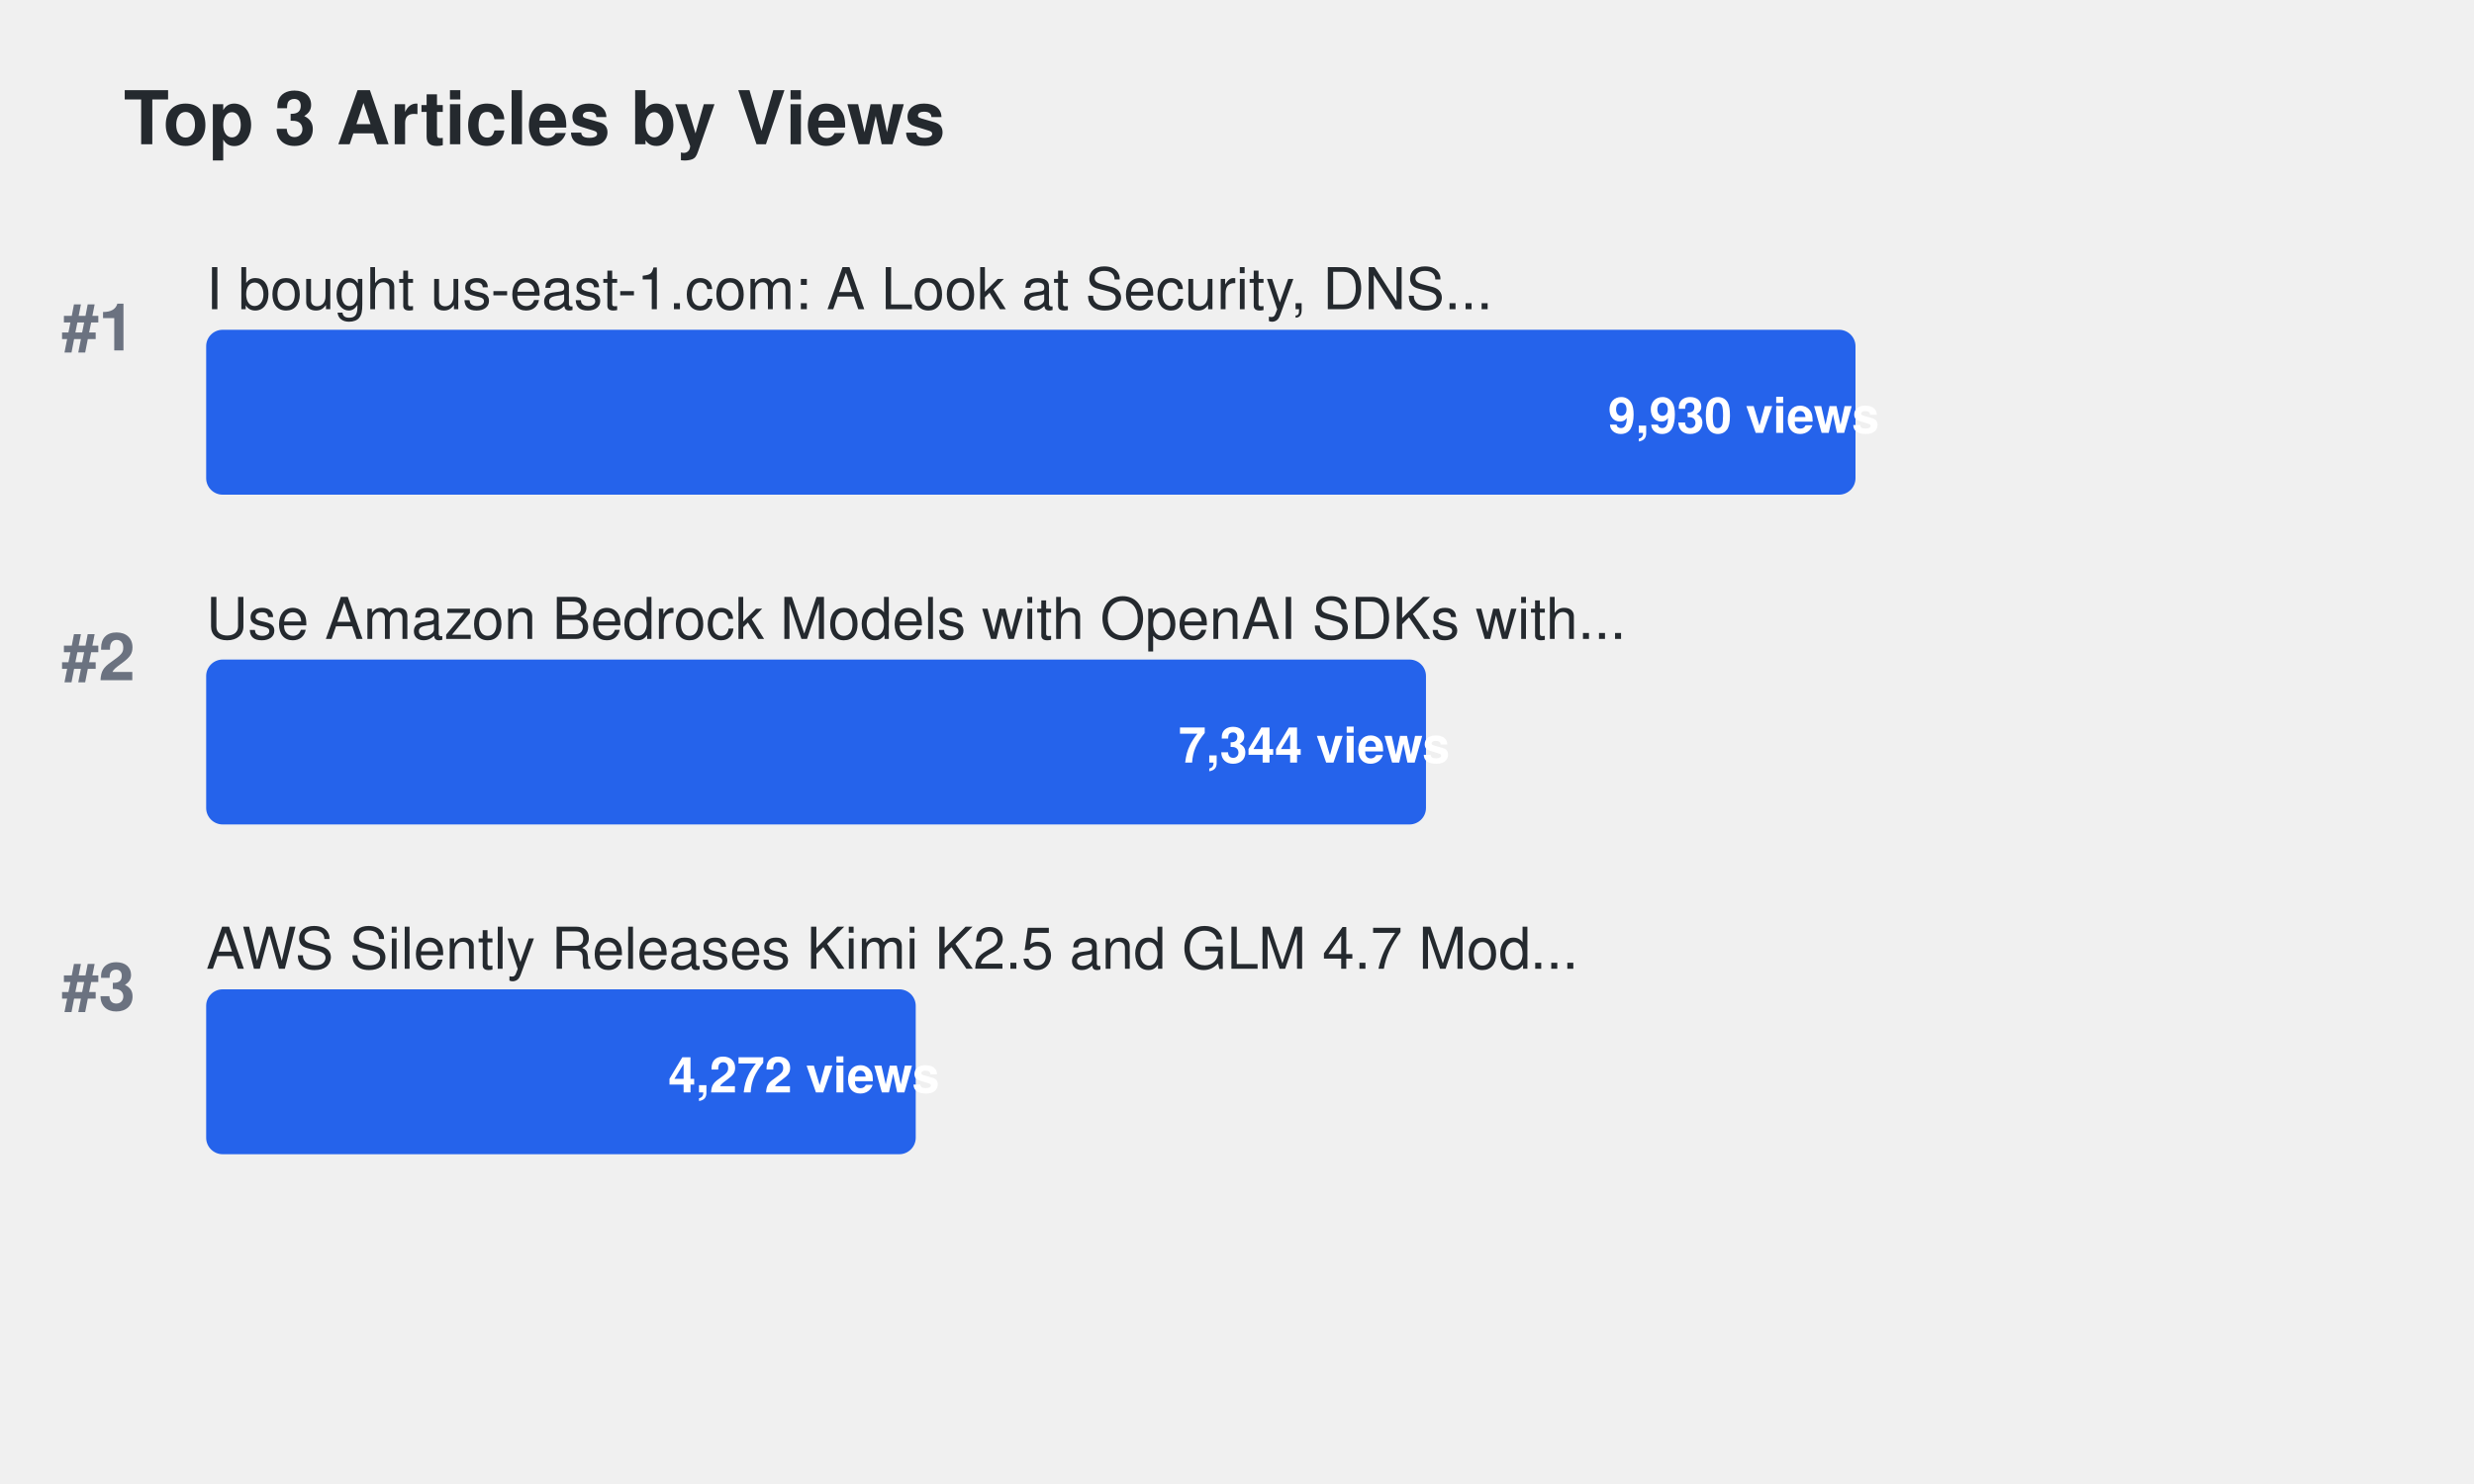
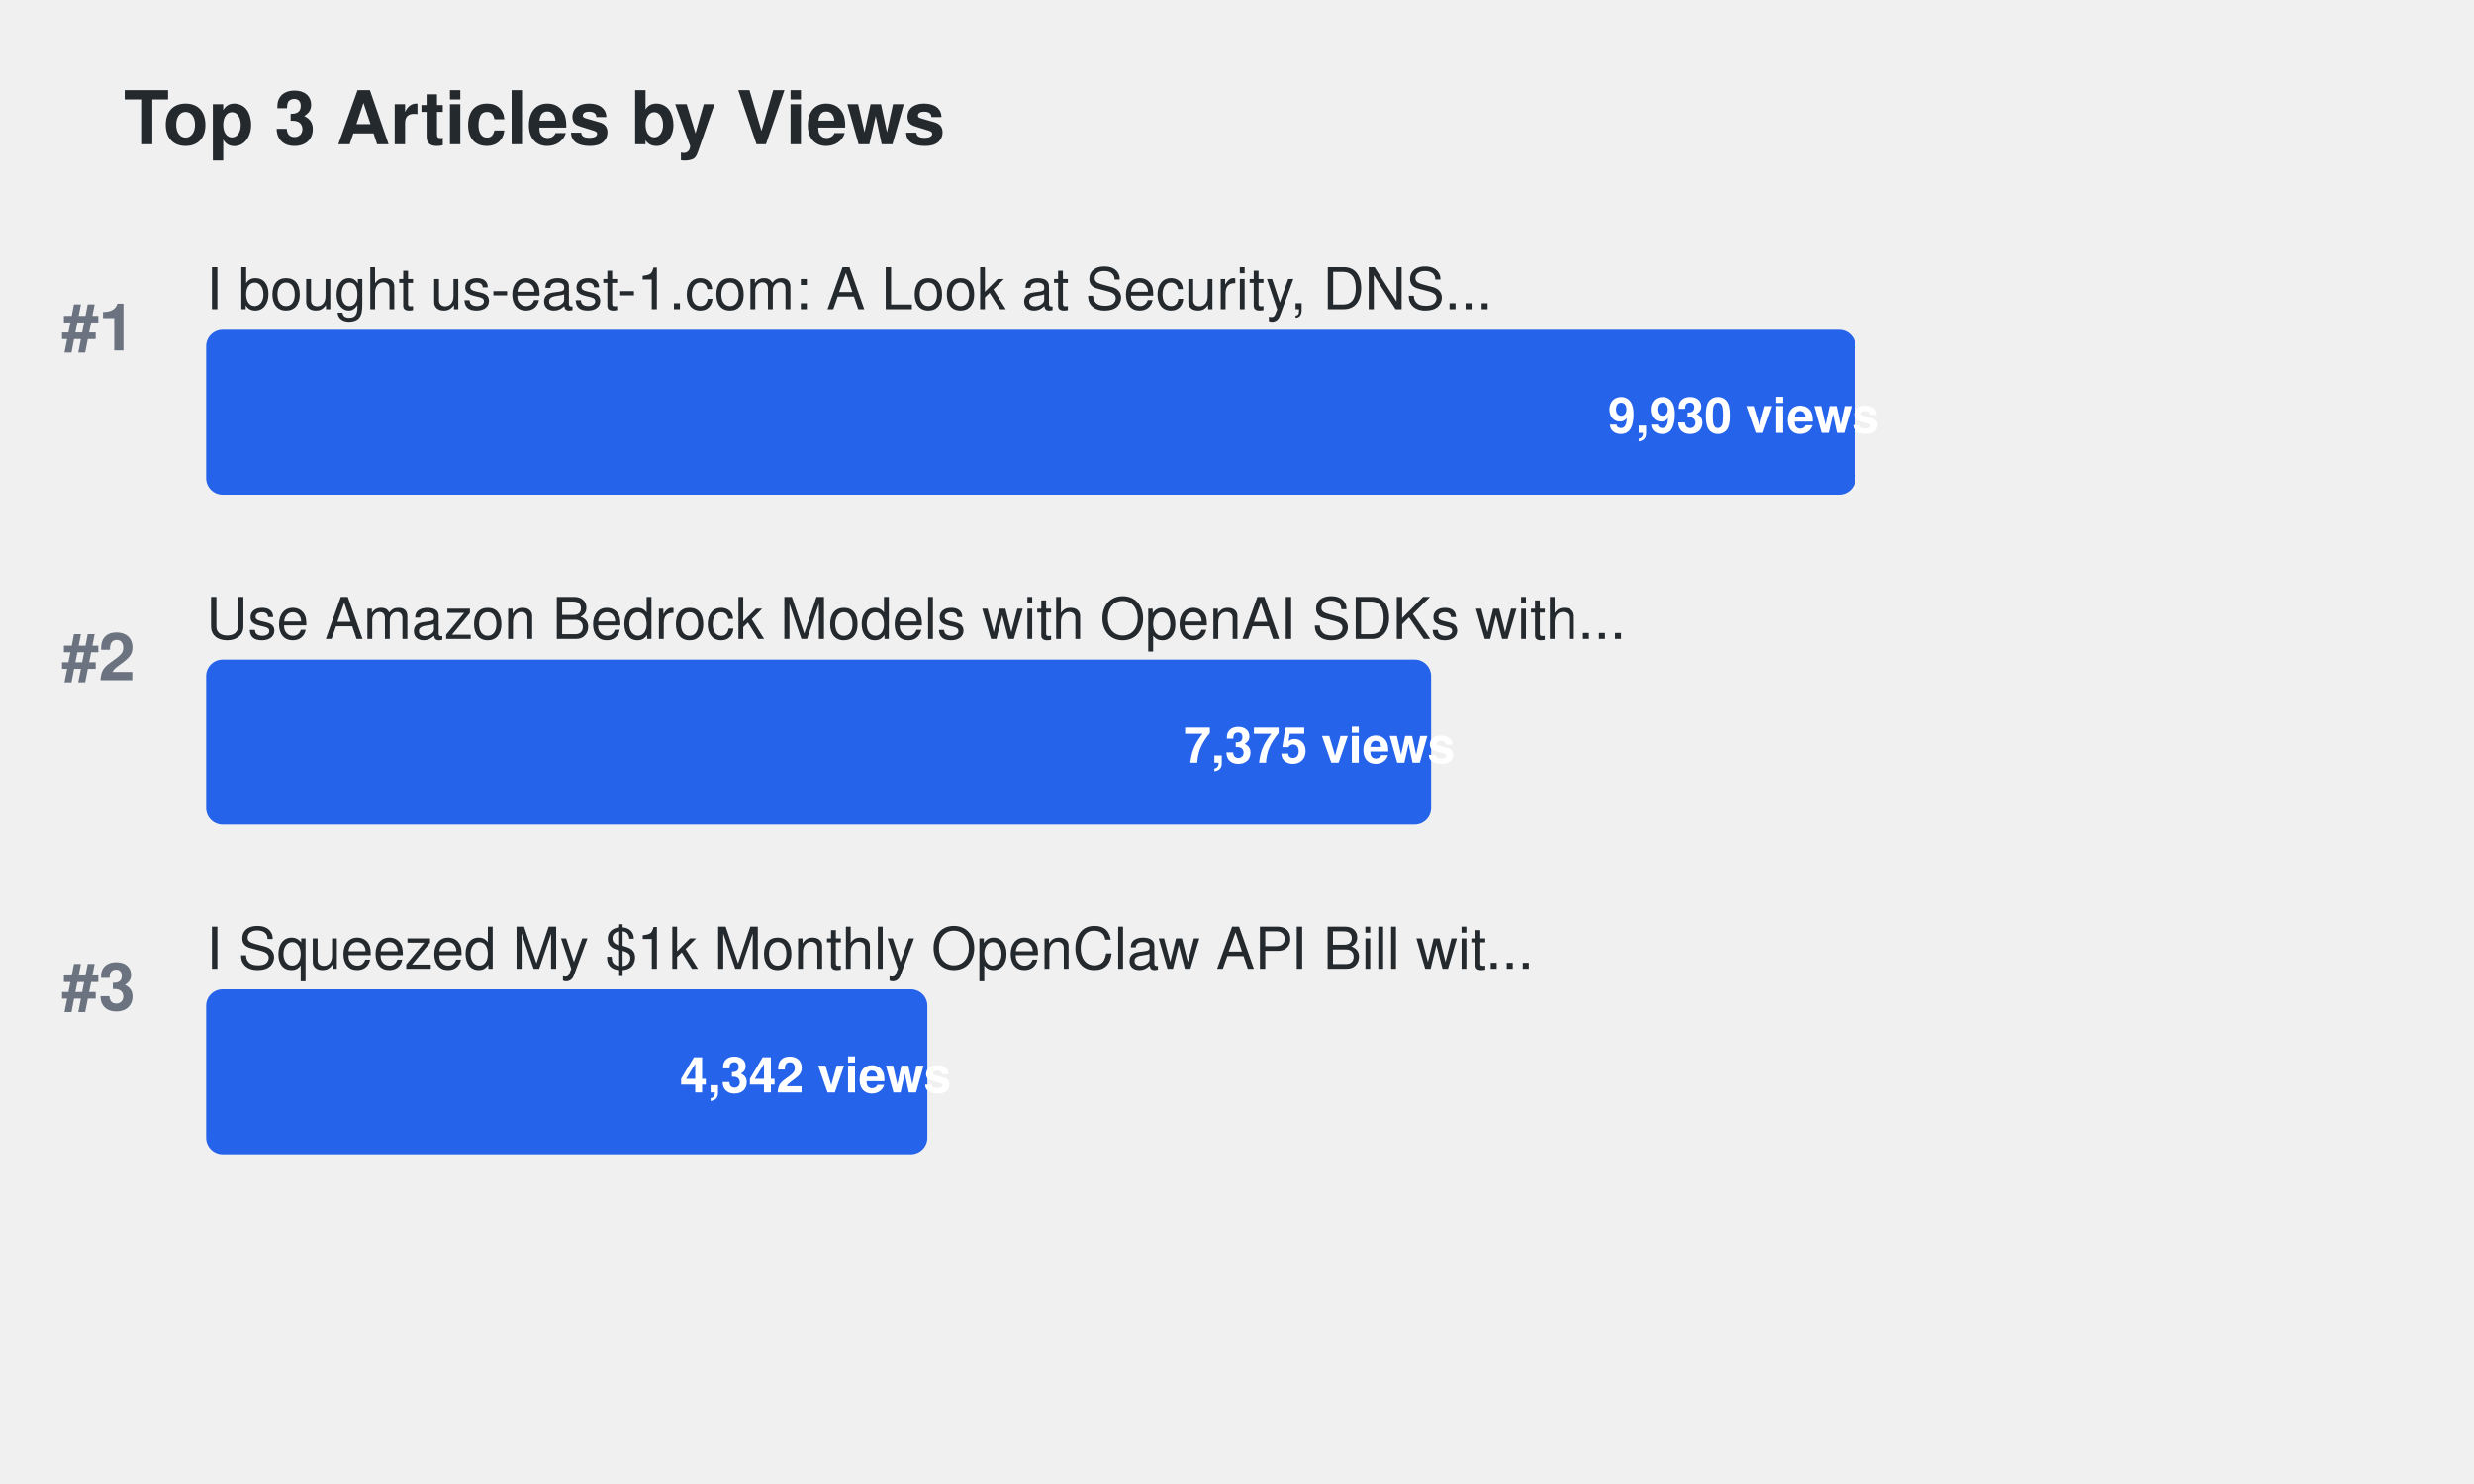
<svg xmlns="http://www.w3.org/2000/svg" width="600" height="360">
  <defs>
    <style>
.title { font-family: -apple-system, BlinkMacSystemFont, "Segoe UI", Helvetica, Arial, sans-serif; font-size: 18px; font-weight: 600; fill: #24292e; }
.article-title { font-family: -apple-system, BlinkMacSystemFont, "Segoe UI", Helvetica, Arial, sans-serif; font-size: 14px; font-weight: 500; fill: #24292e; }
.metric-value { font-family: -apple-system, BlinkMacSystemFont, "Segoe UI", Helvetica, Arial, sans-serif; font-size: 12px; font-weight: 600; fill: #ffffff; }
.rank { font-family: -apple-system, BlinkMacSystemFont, "Segoe UI", Helvetica, Arial, sans-serif; font-size: 16px; font-weight: 700; fill: #6b7280; }
.bar { rx: 4; ry: 4; }
.bar:hover { opacity: 0.8; cursor: pointer; }
a { text-decoration: none; }
a:hover .article-title { fill: #0969da; text-decoration: underline; }
a:hover .bar { opacity: 0.9; }
</style>
  </defs>
  <text x="30" y="35" class="title">Top 3 Articles by Views</text>
  <text x="15" y="85" class="rank">#1</text>
  <a href="https://dev.to/aws-builders/i-bought-us-east-1com-a-look-at-security-dns-traffic-and-protecting-aws-users-15ng" target="_blank">
    <text x="50" y="75" class="article-title">I bought us-east-1.com: A Look at Security, DNS...</text>
    <rect x="50" y="80" width="400.0" height="40" fill="#2563eb" class="bar">
</rect>
    <text x="390.0" y="105" class="metric-value" fill="#ffffff">9,930 views</text>
  </a>
  <text x="15" y="165" class="rank">#2</text>
  <a href="https://dev.to/aws-builders/use-amazon-bedrock-models-via-an-openai-api-compatible-serverless-endpoint-now-without-fixed-cost-5hf5" target="_blank">
    <text x="50" y="155" class="article-title">Use Amazon Bedrock Models with OpenAI SDKs with...</text>
-     <rect x="50" y="160" width="295.831" height="40" fill="#2563eb" class="bar">
+     <rect x="50" y="160" width="297.08" height="40" fill="#2563eb" class="bar">
</rect>
-     <text x="285.831" y="185" class="metric-value" fill="#ffffff">7,344 views</text>
+     <text x="287.08" y="185" class="metric-value" fill="#ffffff">7,375 views</text>
  </a>
  <text x="15" y="245" class="rank">#3</text>
-   <a href="https://dev.to/aws-builders/aws-silently-releases-kimi-k25-and-glm-47-models-to-bedrock-1514" target="_blank">
-     <text x="50" y="235" class="article-title">AWS Silently Releases Kimi K2.5 and GLM 4.7 Mod...</text>
-     <rect x="50" y="240" width="172.085" height="40" fill="#2563eb" class="bar">
+   <a href="https://dev.to/aws-builders/i-squeezed-my-1k-monthly-openclaw-api-bill-with-20month-in-aws-credits-heres-the-exact-setup-3gj4" target="_blank">
+     <text x="50" y="235" class="article-title">I Squeezed My $1k Monthly OpenClaw API Bill wit...</text>
+     <rect x="50" y="240" width="174.904" height="40" fill="#2563eb" class="bar">
</rect>
-     <text x="162.085" y="265" class="metric-value" fill="#ffffff">4,272 views</text>
+     <text x="164.904" y="265" class="metric-value" fill="#ffffff">4,342 views</text>
  </a>
</svg>
